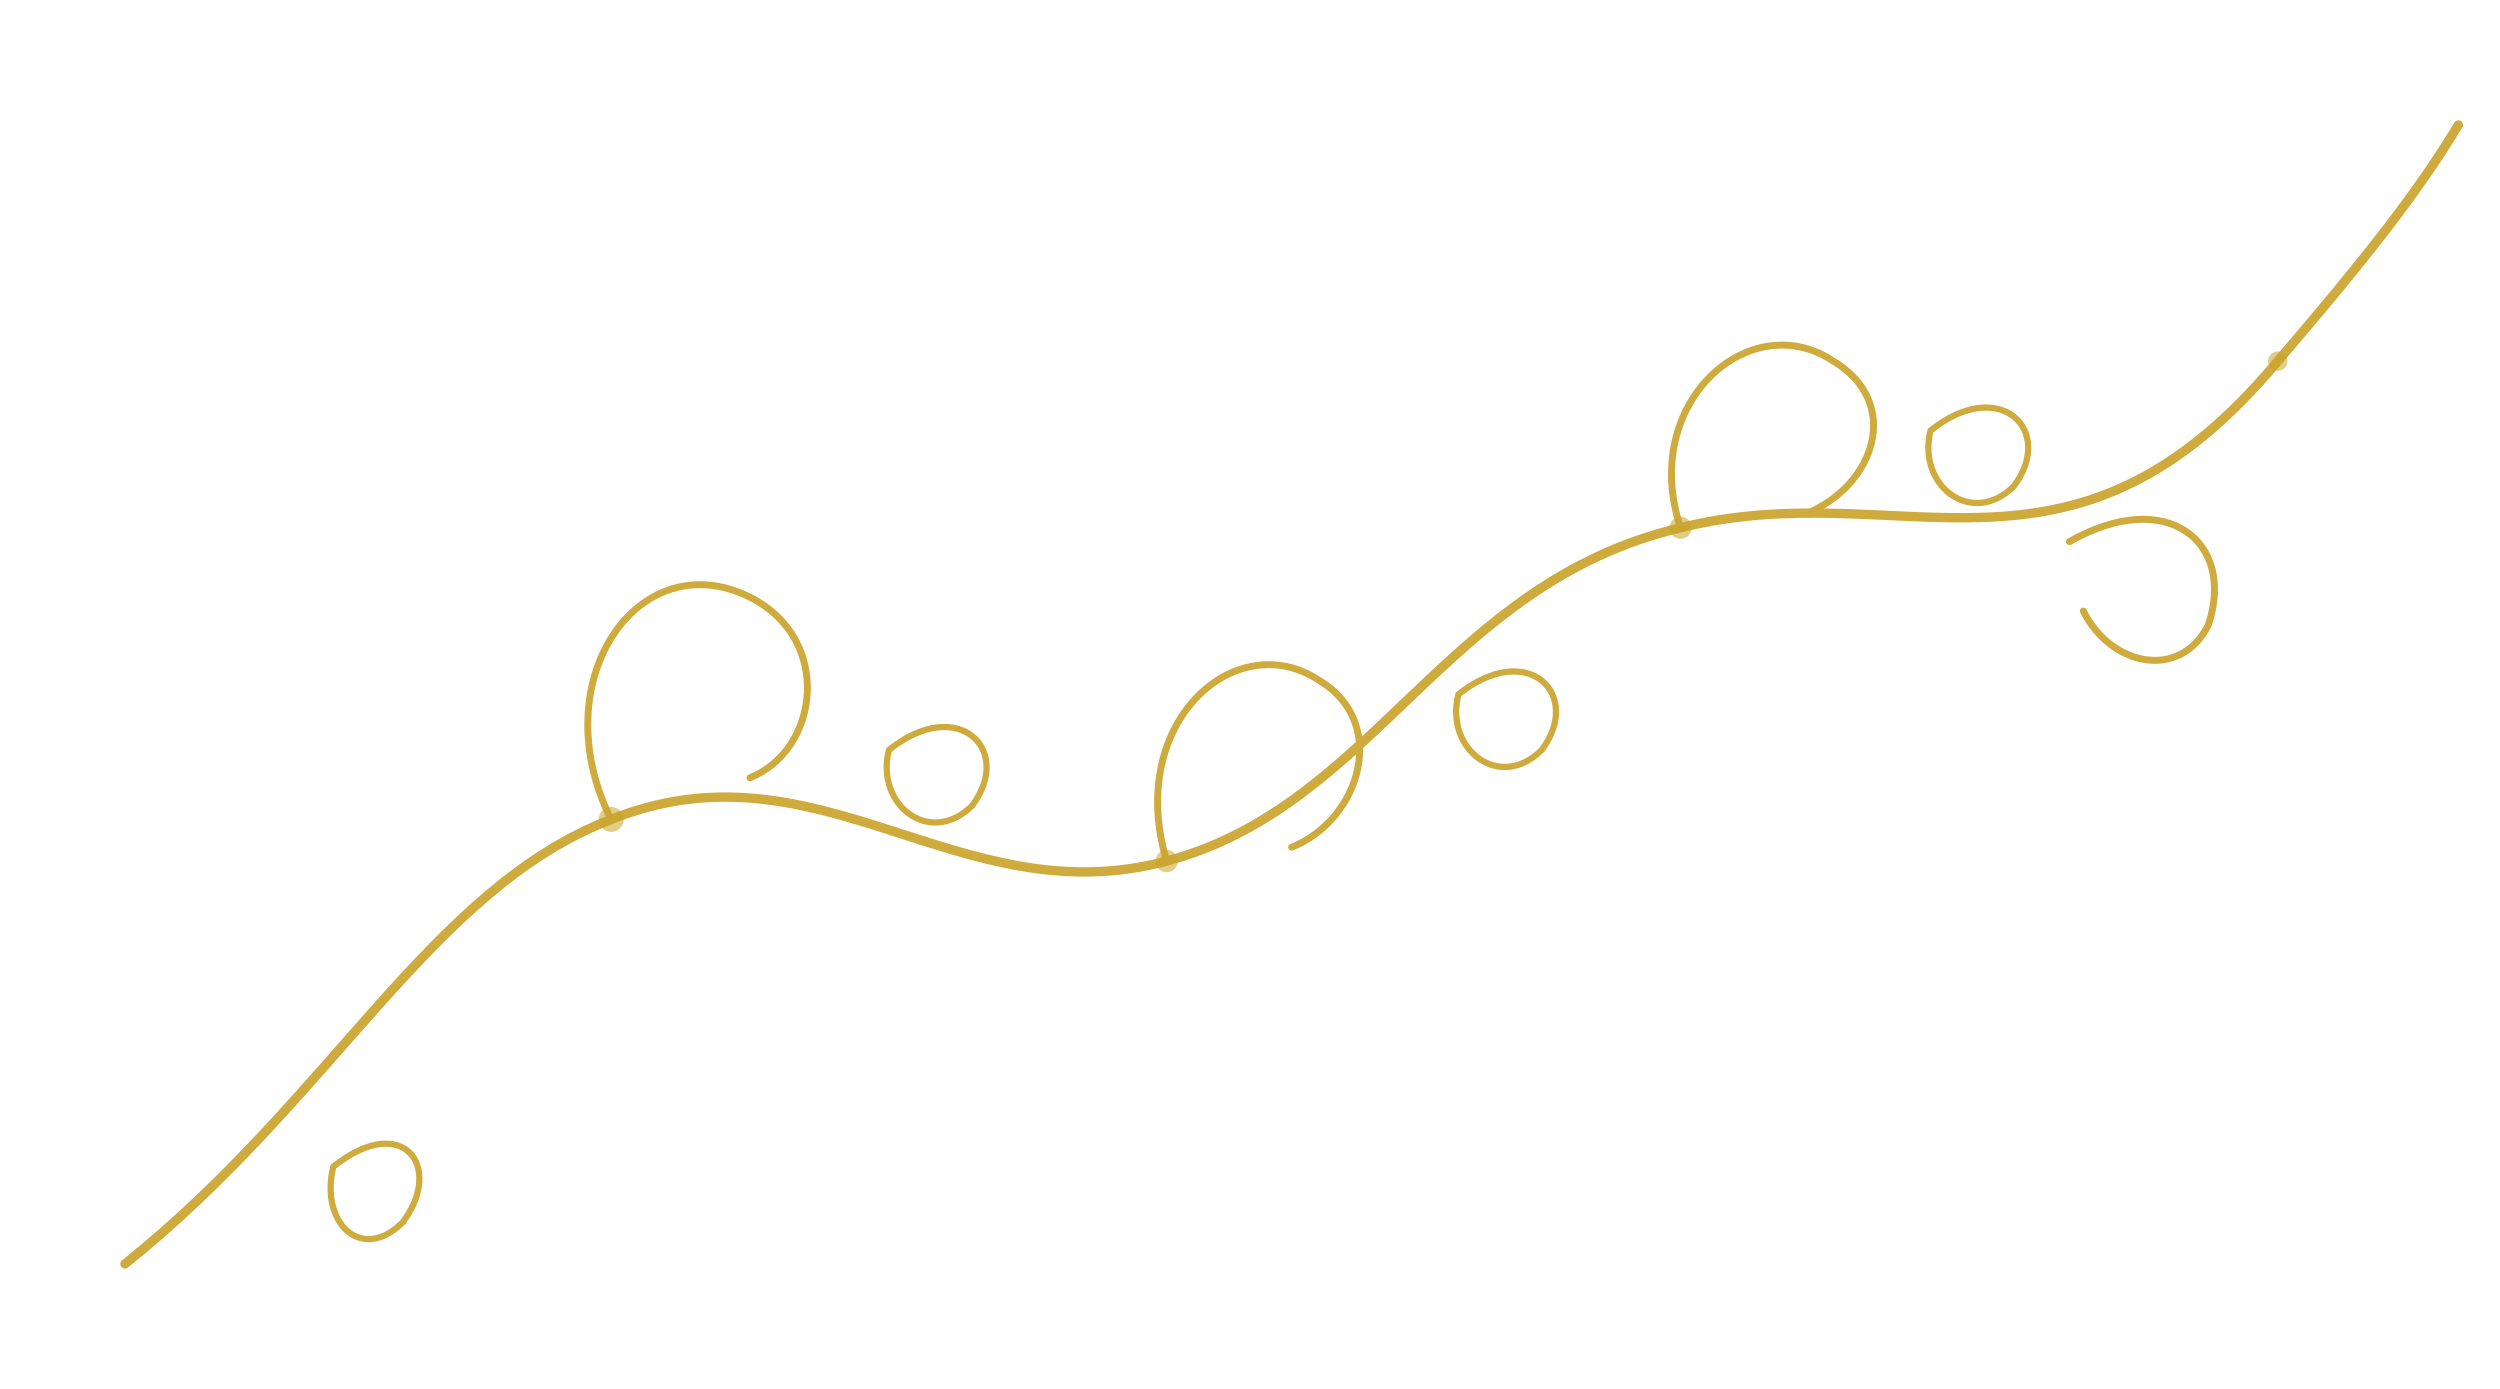
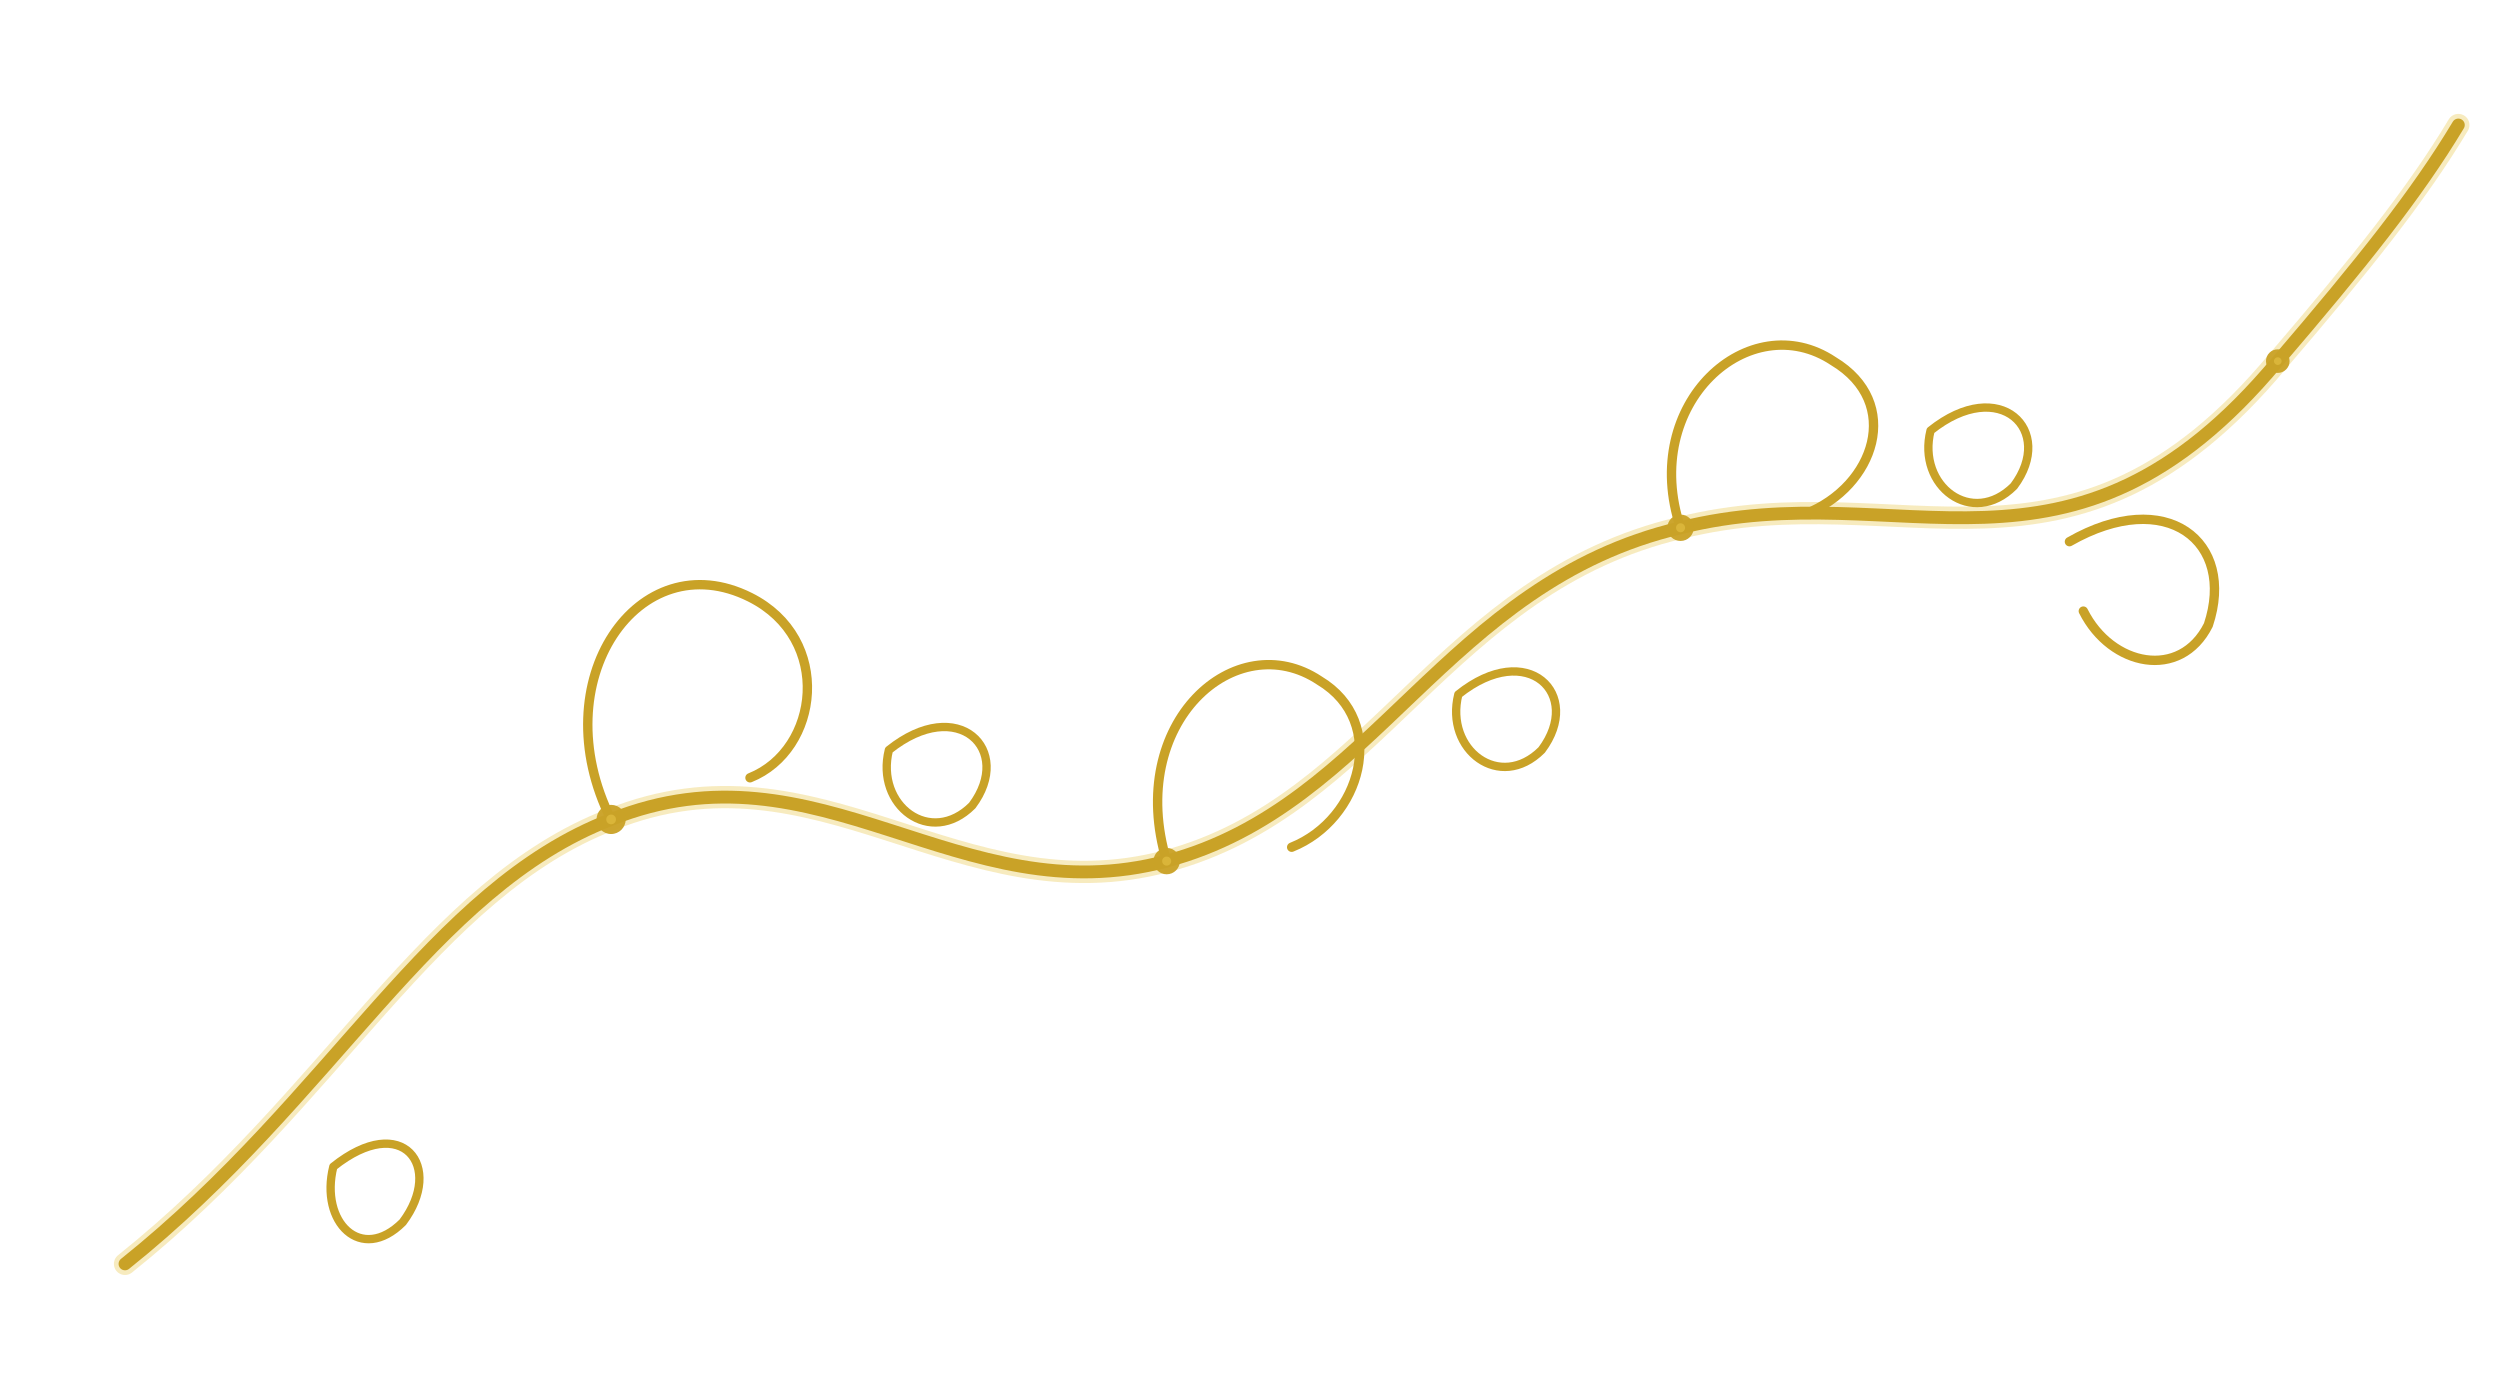
<svg xmlns="http://www.w3.org/2000/svg" width="360" height="200" viewBox="0 0 360 200" role="img" aria-hidden="true">
-   <g fill="none" stroke="#c9a227" stroke-linecap="round" stroke-linejoin="round" opacity="0.9">
-     <path stroke-width="1.35" d="M18 182 C48 158, 62 128, 88 118 C118 106, 138 132, 168 124 C198 116, 208 84, 242 76 C274 68, 298 88, 328 52 C340 38, 348 28, 354 18" />
-     <path stroke-width="1" d="M88 118 C78 98, 92 78, 108 86 C120 92, 118 108, 108 112" />
-     <path stroke-width="1" d="M168 124 C162 104, 178 90, 190 98 C200 104, 196 118, 186 122" />
-     <path stroke-width="1" d="M242 76 C236 58, 252 44, 264 52 C274 58, 270 70, 260 74" />
-     <path stroke-width="1" d="M298 78 C312 70, 322 78, 318 90 C314 98, 304 96, 300 88" />
-     <path stroke-width="0.9" d="M48 168 C58 160, 64 168, 58 176 C52 182, 46 176, 48 168Z" />
-     <path stroke-width="0.9" d="M128 108 C138 100, 146 108, 140 116 C134 122, 126 116, 128 108Z" />
-     <path stroke-width="0.9" d="M210 100 C220 92, 228 100, 222 108 C216 114, 208 108, 210 100Z" />
-     <path stroke-width="0.9" d="M278 62 C288 54, 296 62, 290 70 C284 76, 276 70, 278 62Z" />
+   <g fill="none" stroke="#e8c547" stroke-linecap="round" stroke-linejoin="round" opacity="0.35">
+     <path stroke-width="3.2" d="M18 182 C48 158, 62 128, 88 118 C118 106, 138 132, 168 124 C198 116, 208 84, 242 76 C274 68, 298 88, 328 52 C340 38, 348 28, 354 18" />
  </g>
-   <g fill="#c9a227" opacity="0.55">
-     <circle cx="88" cy="118" r="1.8" />
-     <circle cx="168" cy="124" r="1.6" />
-     <circle cx="242" cy="76" r="1.6" />
-     <circle cx="328" cy="52" r="1.4" />
+   <g fill="none" stroke="#c9a227" stroke-linecap="round" stroke-linejoin="round" opacity="1">
+     <path stroke-width="1.85" d="M18 182 C48 158, 62 128, 88 118 C118 106, 138 132, 168 124 C198 116, 208 84, 242 76 C274 68, 298 88, 328 52 C340 38, 348 28, 354 18" />
+     <path stroke-width="1.35" d="M88 118 C78 98, 92 78, 108 86 C120 92, 118 108, 108 112" />
+     <path stroke-width="1.35" d="M168 124 C162 104, 178 90, 190 98 C200 104, 196 118, 186 122" />
+     <path stroke-width="1.35" d="M242 76 C236 58, 252 44, 264 52 C274 58, 270 70, 260 74" />
+     <path stroke-width="1.35" d="M298 78 C312 70, 322 78, 318 90 C314 98, 304 96, 300 88" />
+     <path stroke-width="1.2" d="M48 168 C58 160, 64 168, 58 176 C52 182, 46 176, 48 168Z" />
+     <path stroke-width="1.2" d="M128 108 C138 100, 146 108, 140 116 C134 122, 126 116, 128 108Z" />
+     <path stroke-width="1.2" d="M210 100 C220 92, 228 100, 222 108 C216 114, 208 108, 210 100Z" />
+     <path stroke-width="1.2" d="M278 62 C288 54, 296 62, 290 70 C284 76, 276 70, 278 62Z" />
+   </g>
+   <g fill="#c9a227" opacity="0.95">
+     <circle cx="88" cy="118" r="2.1" />
+     <circle cx="168" cy="124" r="1.9" />
+     <circle cx="242" cy="76" r="1.9" />
+     <circle cx="328" cy="52" r="1.7" />
+   </g>
+   <g fill="#e8c547" opacity="0.55">
+     <circle cx="88" cy="118" r="0.7" />
+     <circle cx="168" cy="124" r="0.65" />
+     <circle cx="242" cy="76" r="0.65" />
+     <circle cx="328" cy="52" r="0.55" />
  </g>
</svg>
